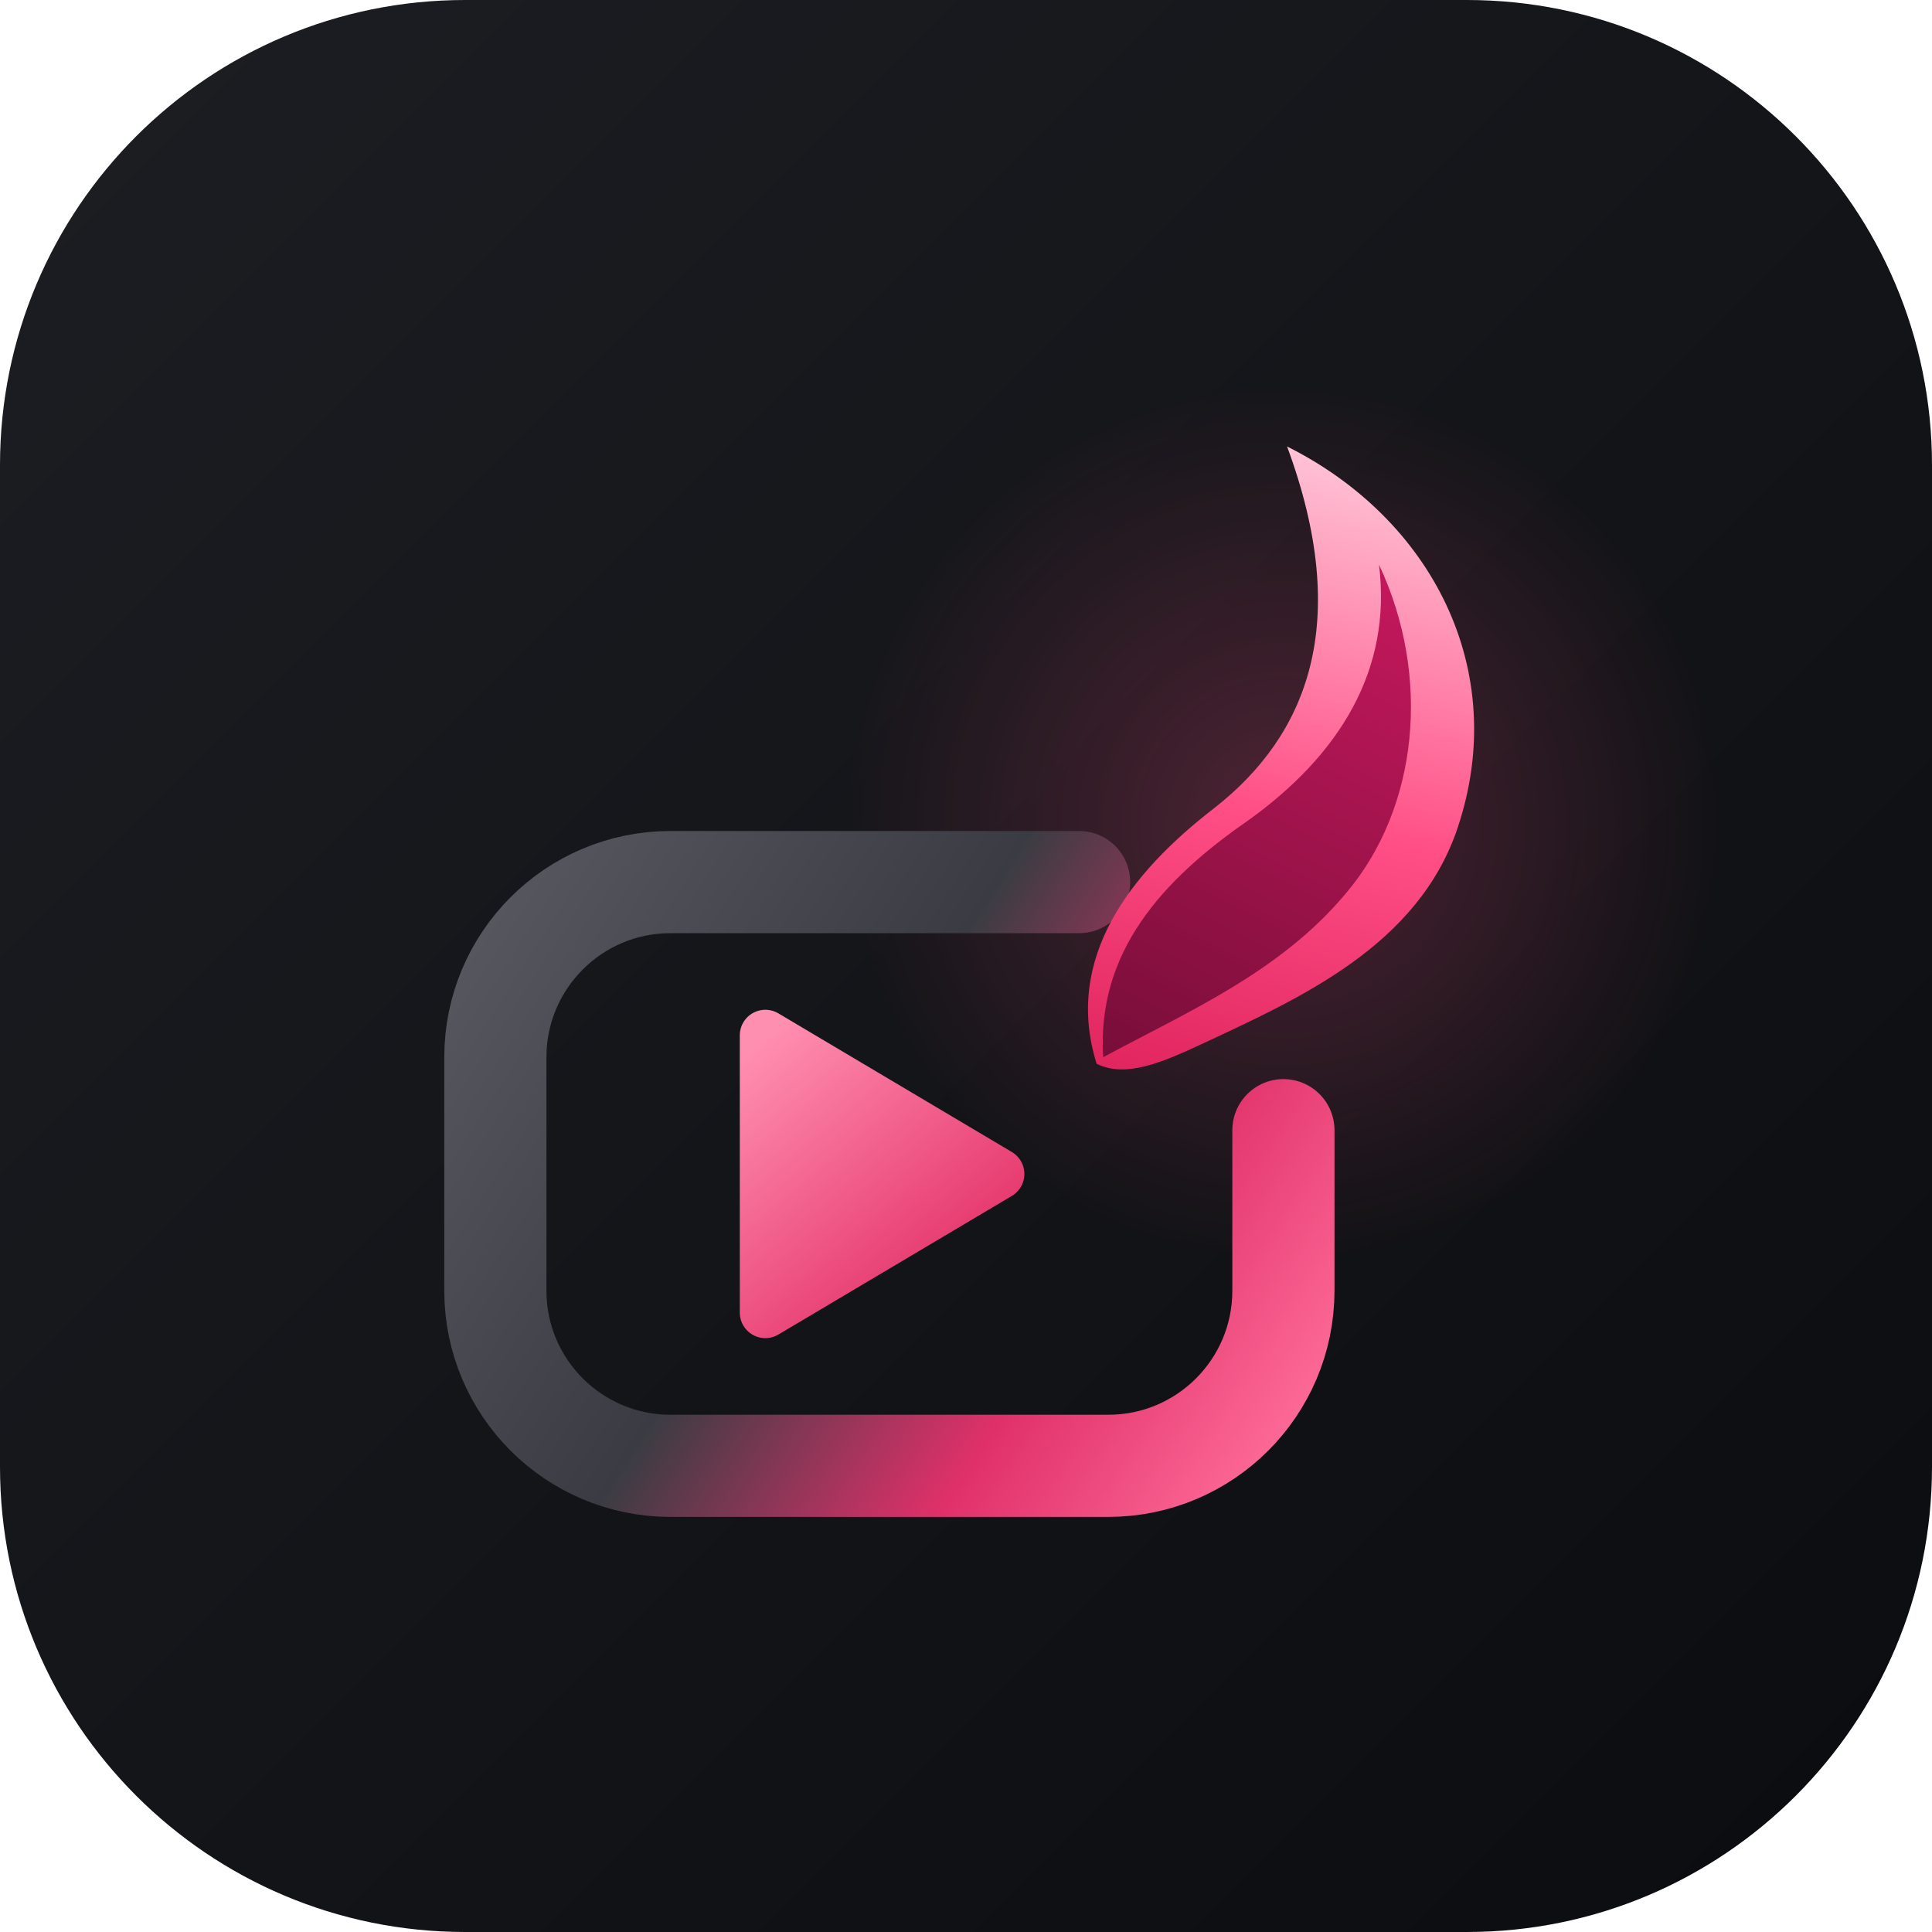
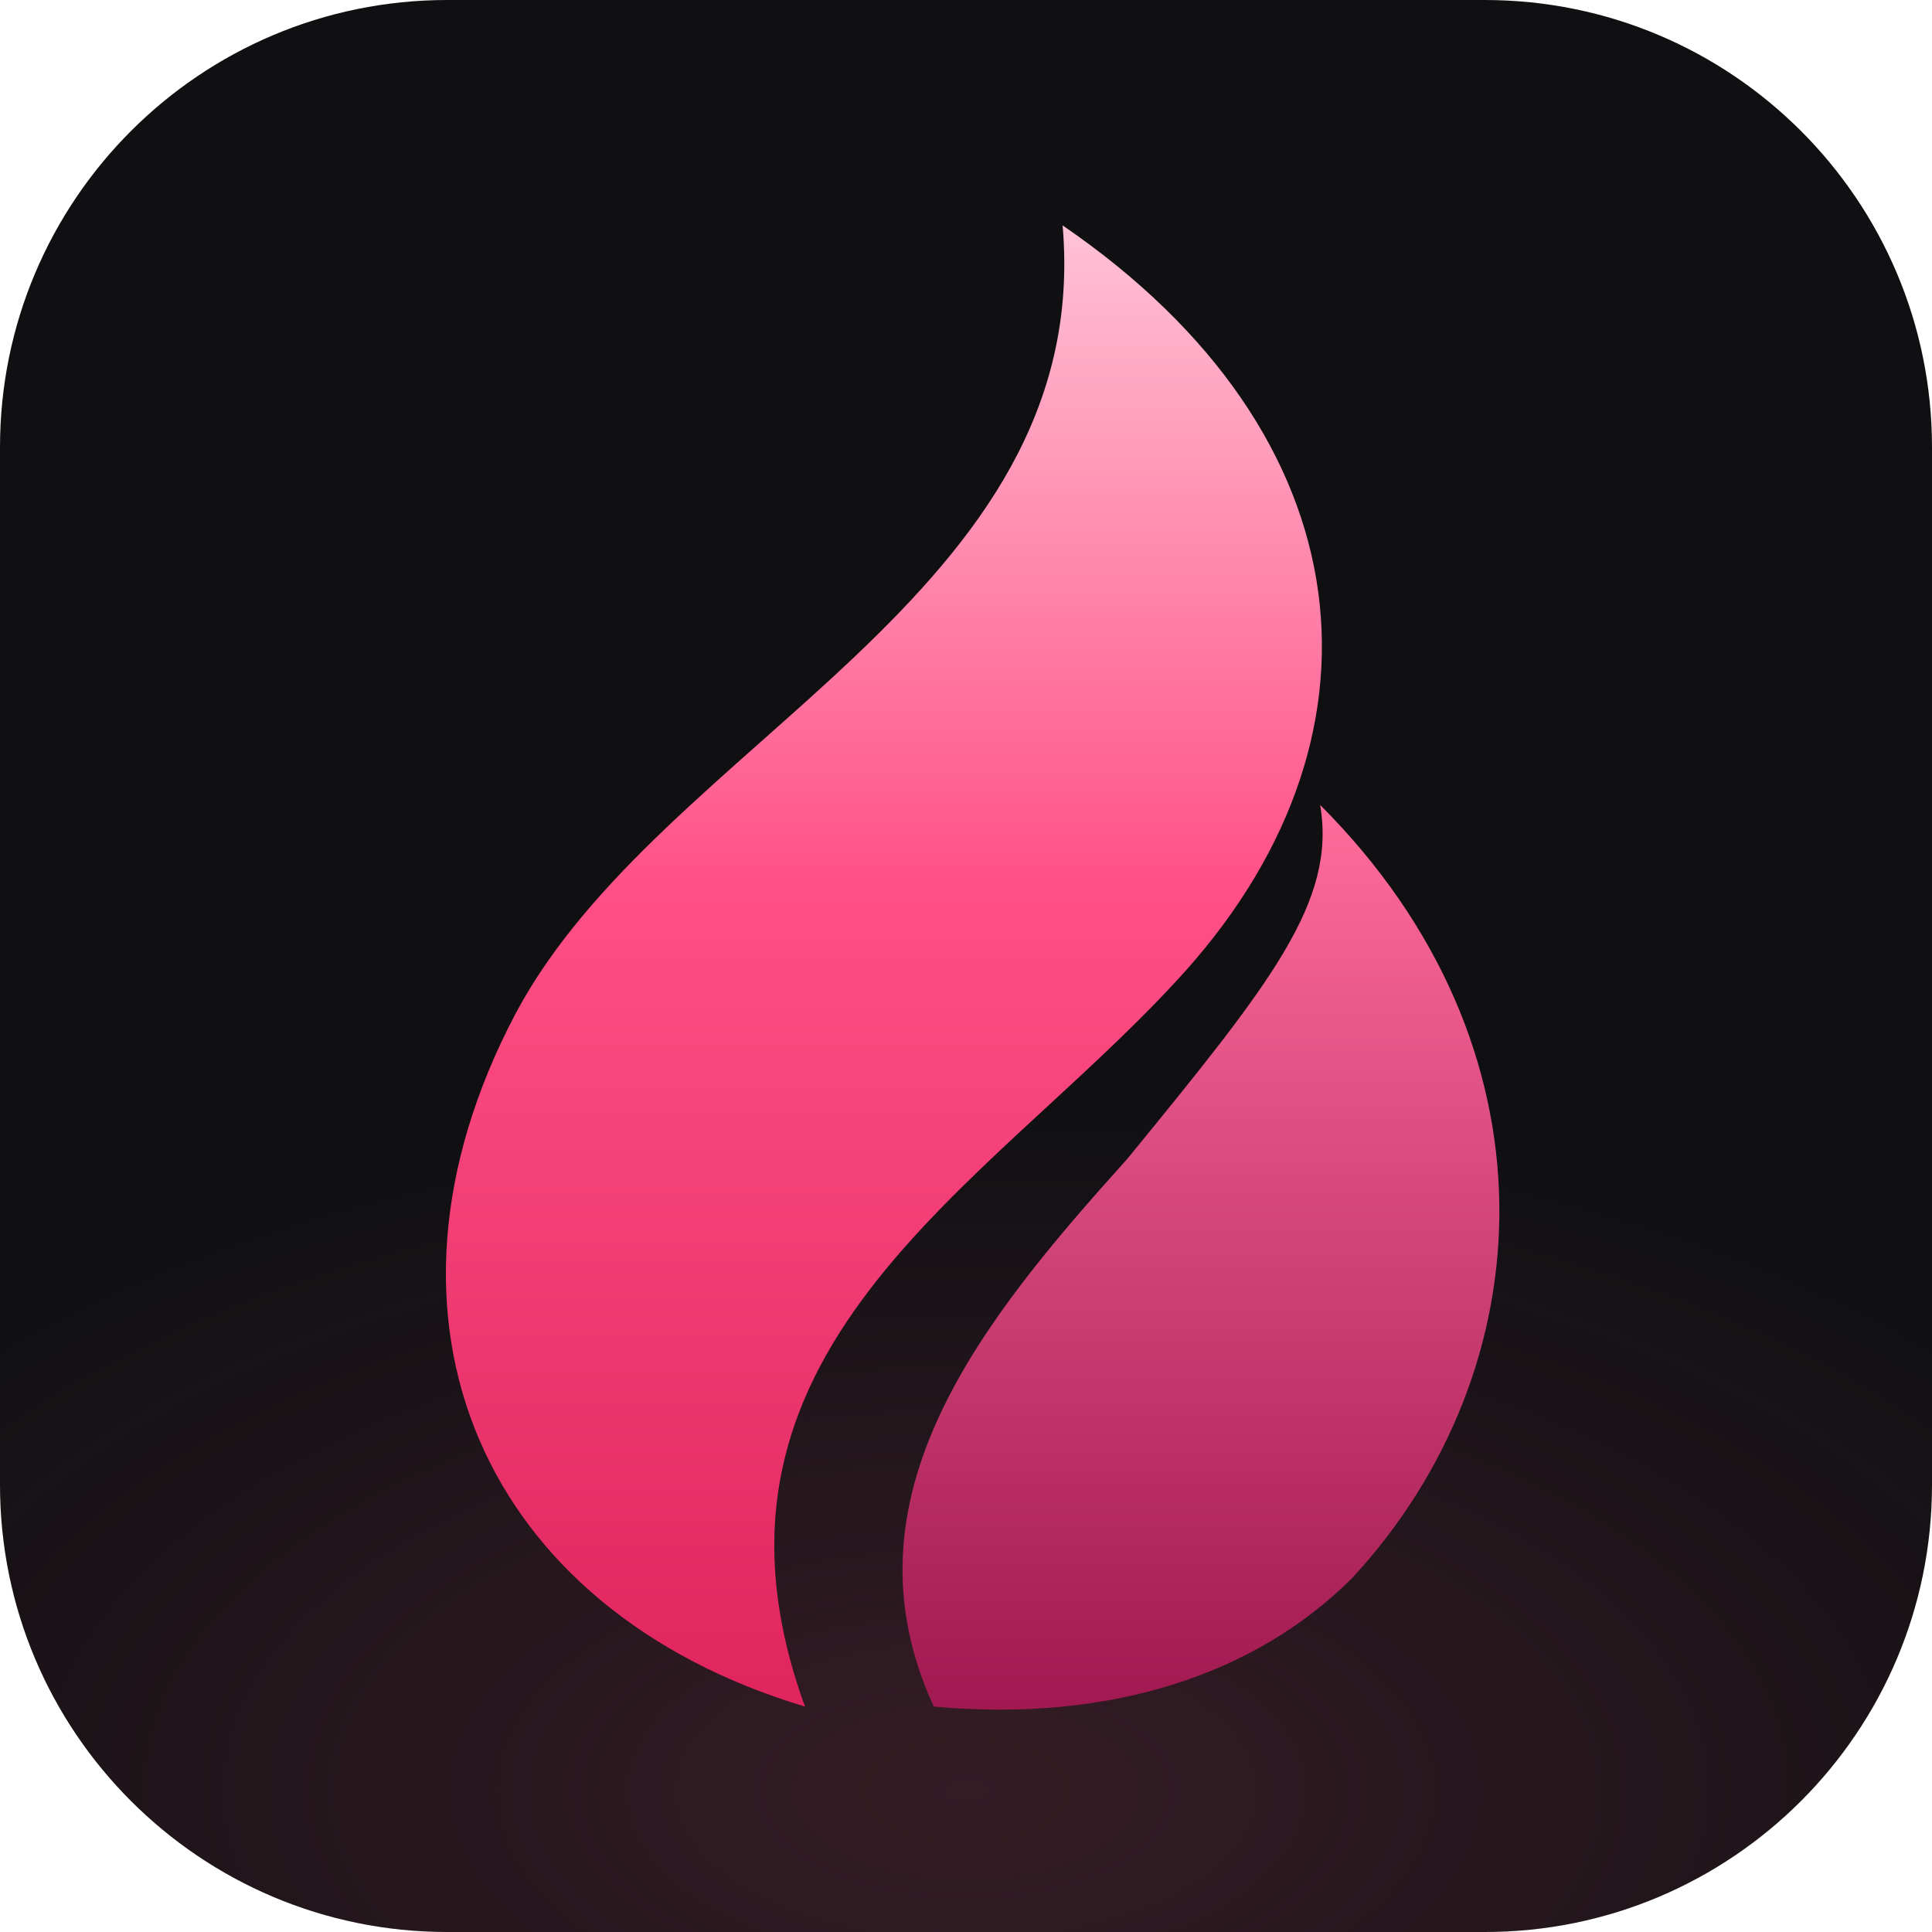
<svg xmlns="http://www.w3.org/2000/svg" width="512" height="512" viewBox="0 0 108 108">
  <defs>
-     <linearGradient id="frame" gradientUnits="userSpaceOnUse" x1="18" y1="40" x2="74" y2="76">
-       <stop offset="0" stop-color="#55565E" />
-       <stop offset="0.42" stop-color="#3B3C43" />
-       <stop offset="0.72" stop-color="#E0306A" />
-       <stop offset="1" stop-color="#FF6E9A" />
-     </linearGradient>
-     <linearGradient id="play" gradientUnits="userSpaceOnUse" x1="36.5" y1="48.5" x2="52.5" y2="67.5">
-       <stop offset="0" stop-color="#FF8FB1" />
+     <linearGradient id="flameA" gradientUnits="userSpaceOnUse" x1="50" y1="4" x2="50" y2="96">
+       <stop offset="0" stop-color="#FFC2D6" />
+       <stop offset="0.45" stop-color="#FF4F86" />
      <stop offset="1" stop-color="#E0245E" />
    </linearGradient>
-     <linearGradient id="flameA" gradientUnits="userSpaceOnUse" x1="73.5" y1="3.5" x2="62" y2="52">
-       <stop offset="0" stop-color="#FFC2D6" />
-       <stop offset="0.55" stop-color="#FF4F86" />
-       <stop offset="1" stop-color="#E0245E" />
+     <linearGradient id="flameB" gradientUnits="userSpaceOnUse" x1="50" y1="40" x2="50" y2="96">
+       <stop offset="0" stop-color="#FF6C9C" />
+       <stop offset="1" stop-color="#A01950" />
    </linearGradient>
-     <linearGradient id="flameB" gradientUnits="userSpaceOnUse" x1="80" y1="14" x2="62" y2="50">
-       <stop offset="0" stop-color="#C2185B" />
-       <stop offset="1" stop-color="#7A0E3A" />
-     </linearGradient>
-     <radialGradient id="glow" gradientUnits="userSpaceOnUse" cx="72" cy="34" r="30">
-       <stop offset="0" stop-color="#FF4F86" stop-opacity="0.25" />
-       <stop offset="1" stop-color="#FF4F86" stop-opacity="0.00" />
+     <radialGradient id="glow">
+       <stop stop-color="#FF5C8A" stop-opacity=".16" />
+       <stop offset="1" stop-color="#FF5C8A" stop-opacity="0" />
    </radialGradient>
  </defs>
-   <linearGradient id="ibg" x1="0" y1="0" x2="1" y2="1">
-     <stop offset="0" stop-color="#1D1E23" />
-     <stop offset="1" stop-color="#0B0C0F" />
-   </linearGradient>
-   <clipPath id="m">
-     <rect width="108" height="108" rx="26" />
+   <clipPath id="mask">
+     <rect width="108" height="108" rx="25" />
  </clipPath>
-   <g clip-path="url(#m)">
-     <rect width="108" height="108" fill="url(#ibg)" />
-     <g transform="translate(13.00658 18.30921) scale(0.8157895)">
-       <circle cx="72" cy="34" r="30" fill="url(#glow)" />
-       <path d="M58,38 H30 A12,12 0 0 0 18,50 V66 A12,12 0 0 0 30,78 H60 A12,12 0 0 0 72,66 V55" fill="none" stroke="url(#frame)" stroke-width="7" stroke-linecap="round" />
-       <path d="M36.5 48.5 L36.5 67.5 L52.5 58 Z" fill="url(#play)" stroke="url(#play)" stroke-width="3.5" stroke-linejoin="round" />
-       <g transform="translate(61 50) scale(0.9) translate(-61 -50)">
-         <path d="M59 50.5 C56.5 42.5 61.5 36 68 31 C75 25.5 78.5 17 73.5 3.5 C84.5 9 90.5 20.5 86.5 32.5 C83.5 41.5 74.5 45.5 67 49 C64 50.4 61.2 51.6 59 50.5 Z" fill="url(#flameA)" />
-         <path d="M59.5 50 C59 42 64 36.5 70.5 32 C77.5 27 81.5 20.5 80.5 12.5 C84.5 21 83.5 31 78 37.5 C73 43.5 66 46.5 59.5 50 Z" fill="url(#flameB)" />
-       </g>
+   <g clip-path="url(#mask)">
+     <rect width="108" height="108" fill="#101012" />
+     <ellipse cx="54" cy="100" rx="75" ry="38" fill="url(#glow)" />
+     <g transform="translate(9.0 9.0) scale(0.9)">
+       <path d="M56 4 C75 17 77 36 63 51 C51 64 32 74 40 96 C20 90 12 72 22 53 C31 36 58 27 56 4 Z" fill="url(#flameA)" />
+       <path d="M72 40 C87 55 86 75 74 88 C68 94 59 97 48 96 C42 83 51 72 60 62 C69 51 73 46 72 40 Z" fill="url(#flameB)" />
    </g>
  </g>
</svg>
